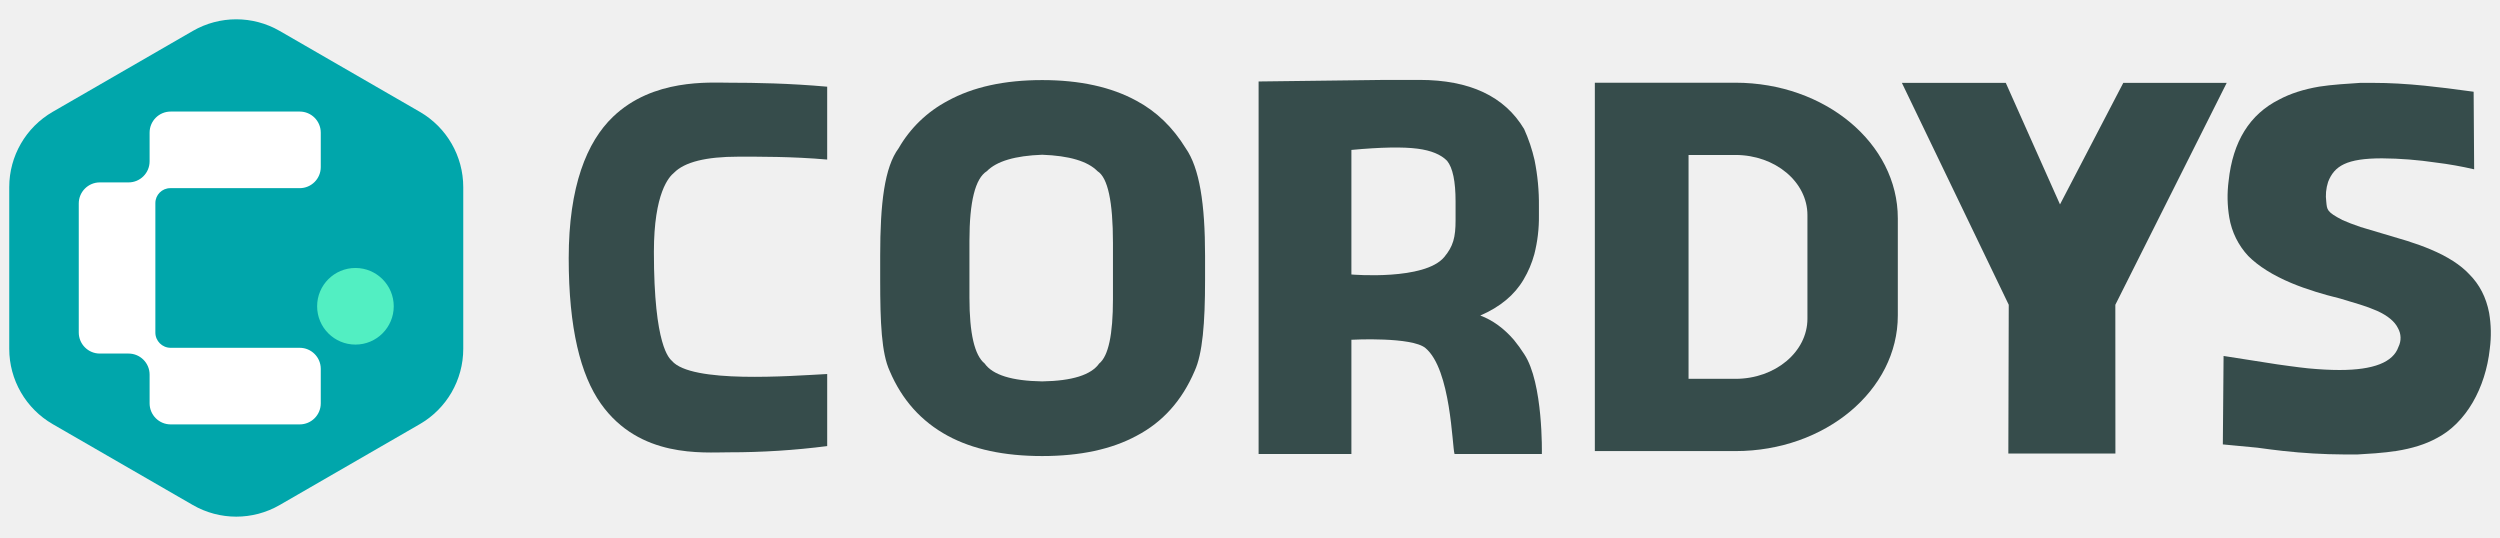
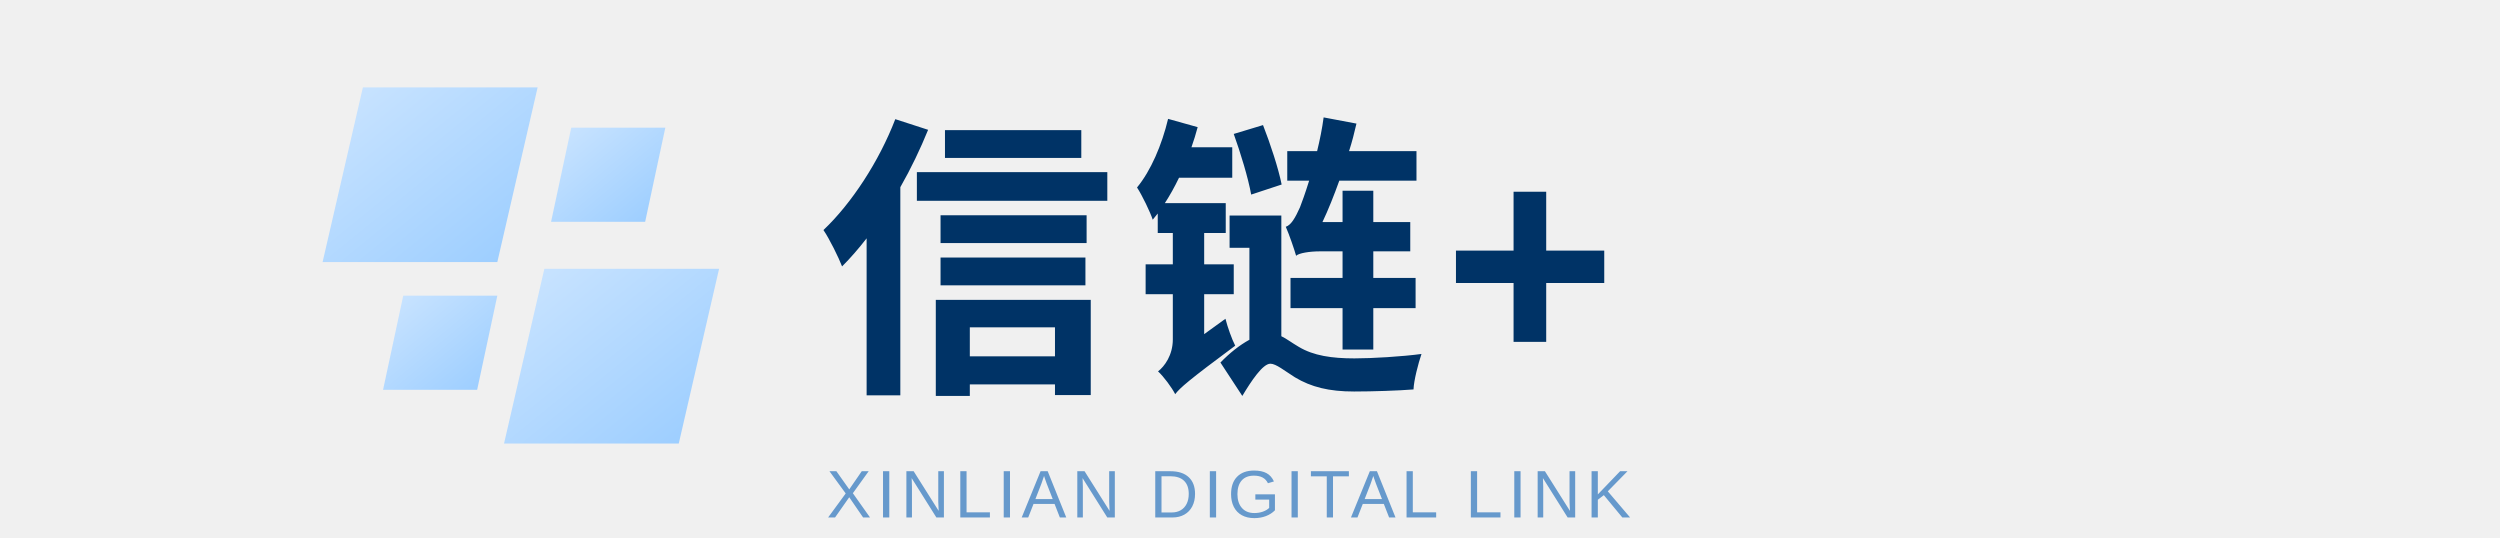
- <svg xmlns="http://www.w3.org/2000/svg" id="图层_1" data-name="图层 1" viewBox="0 0 1860 400">
+ <svg xmlns="http://www.w3.org/2000/svg" viewBox="0 0 1860 400" width="1860" height="400">
  <defs>
-     <style>.cls-1,.cls-2{fill:#364c4b;}.cls-2{fill-rule:evenodd;}.cls-3{fill:#00a6ab;}.cls-4{fill:#fff;}.cls-5{fill:#52efc2;}</style>
+     <linearGradient id="logoGradient" x1="0%" y1="0%" x2="100%" y2="100%">
+       <stop offset="0%" style="stop-color:#cce5ff;stop-opacity:1" />
+       <stop offset="100%" style="stop-color:#99ccff;stop-opacity:1" />
+     </linearGradient>
+     <linearGradient id="lightGrad" x1="0%" y1="0%" x2="100%" y2="100%">
+       <stop offset="0%" style="stop-color:#e6f2ff;stop-opacity:0.8" />
+       <stop offset="100%" style="stop-color:#b3d9ff;stop-opacity:0.8" />
+     </linearGradient>
  </defs>
-   <path class="cls-1" d="M896.569,190.276v17.977c0,32.358-1.893,54.95-7.763,67.772q-14.024,32.9-43.145,48.177-27.867,15.1-70.29,15.1t-70.289-15.1q-29.486-15.995-43.145-48.177c-6.111-13.3-7.078-35.891-7.078-67.772V190.276c0-39.069,3.183-65.733,13.73-80a91.294,91.294,0,0,1,36.493-35.235q28.044-15.457,70.289-15.459,42.066,0,70.29,15.459,22.112,11.867,36.493,35.235C892.46,125.02,896.569,151.688,896.569,190.276Zm-121.2,93.48q33.437-.54,42.426-13.3,10.246-8.267,10.246-47.818V180.748q0-46.2-11.5-53.391-10.968-11.144-41.168-12.224-30.2,1.079-41.167,12.224-12.943,8.09-12.943,51.773v42.426q0,39.73,11.325,48.9Q741.574,283.219,775.371,283.756Z" />
-   <path class="cls-1" d="M1494.208,337.427l.3-110.663-79.5-165.1h77.3l40.33,90.421,47.084-90.421h76.941l-82.854,165.1.055,110.663Z" />
-   <path class="cls-1" d="M615.43,278.268v53.624a569.6,569.6,0,0,1-72.987,4.626c-19.524,0-66.581,4.512-95.408-36.2-15.1-21.324-23.913-56.075-23.913-108.189,0-53.524,13.482-86.6,32.968-105.259,29.789-28.531,71.777-25.334,86.7-25.334,19.222,0,44.352.45,72.635,2.96v54.216c-26.283-2.307-51.01-2.145-66.13-2.145q-36.045,0-47.822,11.956c-3.649,2.972-14.975,14.851-14.975,58.963,0,70.346,11.635,79.231,13.392,80.989C514.363,285.461,587.843,279.715,615.43,278.268Z" />
-   <path class="cls-1" d="M1005.439,252.786v84.972H936.4V60.619l94.092-1.17h25.6q56.057,0,77.87,36.591a121.369,121.369,0,0,1,7.749,23.072,165.1,165.1,0,0,1,3.246,34.429V160.3a110.515,110.515,0,0,1-3.425,28.841,75.758,75.758,0,0,1-7.932,18.745q-10.1,17.306-32.265,26.858,13.88,5.23,25.055,18.205a111.508,111.508,0,0,1,7.572,10.455c14.323,21.424,13.179,74.354,13.179,74.354h-64.971c-1.8-5.526-2.585-62.974-21.657-78.825C1050.4,250.525,1006.639,252.668,1005.439,252.786Zm0-48.57c1.322.121,54.479,4.453,69.036-12.913,6.734-8.033,8.472-14.78,8.472-27.4V149.936q0-22.53-6.308-30.283-6.851-7.029-21.81-9.012-16.405-2.163-49.39.9Z" />
-   <path class="cls-2" d="M1291.233,61.538h-104.67V335.609h104.67c66.681-.029,120.742-45.174,120.742-100.871V162.432C1411.975,106.721,1357.914,61.583,1291.233,61.538Zm53.5,175.558c0,24.706-23.933,44.727-53.5,44.756h-34.951V115.3h34.951c29.571.028,53.5,20.064,53.5,44.756Z" />
-   <path class="cls-1" d="M1743.674,338.109a428.1,428.1,0,0,1-45.017-2.607q-9.384-1.042-19.293-2.433l-25.573-2.424.547-65.807,40.08,6.267s15.756,2.259,22.943,2.955q12.859,1.216,23.291,1.216,37.89,0,43.8-17.206a14.78,14.78,0,0,0-.348-13.906q-3.651-7.47-15.47-12.862a123.928,123.928,0,0,0-12.688-4.693L1741,222.089q-9.909-2.43-17.73-4.866-10.083-3.127-18.424-6.605-20.685-8.69-32.154-20.161a55.357,55.357,0,0,1-14.08-28.506,91.9,91.9,0,0,1-.521-27.288q4.694-44.147,37.718-60.66,12.338-6.6,29.72-9.56,6.78-1.043,15.471-1.738l14.947-1.043h10.081q17.208,0,37.89,2.086l16.861,1.912,19.608,2.589.381,57.724a269.76,269.76,0,0,0-28.506-5.041,287.274,287.274,0,0,0-39.977-3.129c-26.419,0-35.548,5.615-40.182,17.548a33.722,33.722,0,0,0-1.348,14.892c.613,5.821.245,7.353,11.982,13.446q5.386,2.438,13.557,5.214l34.415,10.255q9.908,3.131,17.729,6.431,18.942,8,28.679,18.425,11.472,11.47,14.774,28.678a89.318,89.318,0,0,1,.522,26.768c-3.13,29.2-17.72,55.419-39.736,66.656q-12.168,6.608-29.72,9.386-6.78,1.042-15.471,1.738l-13.383.869Z" />
-   <path class="cls-3" d="M6.878,139.205V259.547a64.675,64.675,0,0,0,32.337,56.009l104.219,60.171a64.672,64.672,0,0,0,64.674,0l104.218-60.171a64.668,64.668,0,0,0,32.337-56.009V139.205A64.671,64.671,0,0,0,312.326,83.2L208.108,23.025a64.678,64.678,0,0,0-64.674,0L39.215,83.2A64.675,64.675,0,0,0,6.878,139.205Z" />
-   <path class="cls-4" d="M238.648,124.318V98.672A15.673,15.673,0,0,0,222.976,83h-96a15.672,15.672,0,0,0-15.672,15.672v21.362a15.671,15.671,0,0,1-15.672,15.672H74.273A15.67,15.67,0,0,0,58.6,151.378v96a15.671,15.671,0,0,0,15.672,15.672H95.635a15.668,15.668,0,0,1,15.672,15.672V300.08a15.671,15.671,0,0,0,15.672,15.672h96a15.666,15.666,0,0,0,15.672-15.672V274.435a15.672,15.672,0,0,0-15.672-15.672H126.948a11.353,11.353,0,0,1-11.357-11.357V151.09a11.1,11.1,0,0,1,11.1-11.1h96.285a15.673,15.673,0,0,0,15.672-15.672Z" />
-   <path class="cls-5" d="M264.445,199.376h0a28.494,28.494,0,0,1,28.5,28.5h0a28.494,28.494,0,0,1-28.5,28.495h0a28.494,28.494,0,0,1-28.5-28.495h0a28.493,28.493,0,0,1,28.5-28.5Z" />
+   <g transform="translate(230, 25)">
+     <polygon points="40,40 170,40 140,170 10,170" fill="url(#logoGradient)" />
+     <polygon points="195,70 265,70 250,140 180,140" fill="url(#logoGradient)" />
+     <polygon points="70,195 140,195 125,265 55,265" fill="url(#logoGradient)" />
+     <polygon points="175,175 305,175 275,305 145,305" fill="url(#logoGradient)" />
+     <text x="380" y="250" font-family="Arial, 'Microsoft YaHei', sans-serif" font-size="220" fill="#003366" font-weight="bold" letter-spacing="12px">
+       信链+
+     </text>
+     <text x="385" y="360" font-family="Arial, sans-serif" font-size="50" fill="#6699cc" letter-spacing="4px">
+       XINLIAN DIGITAL LINK
+     </text>
+   </g>
</svg>
